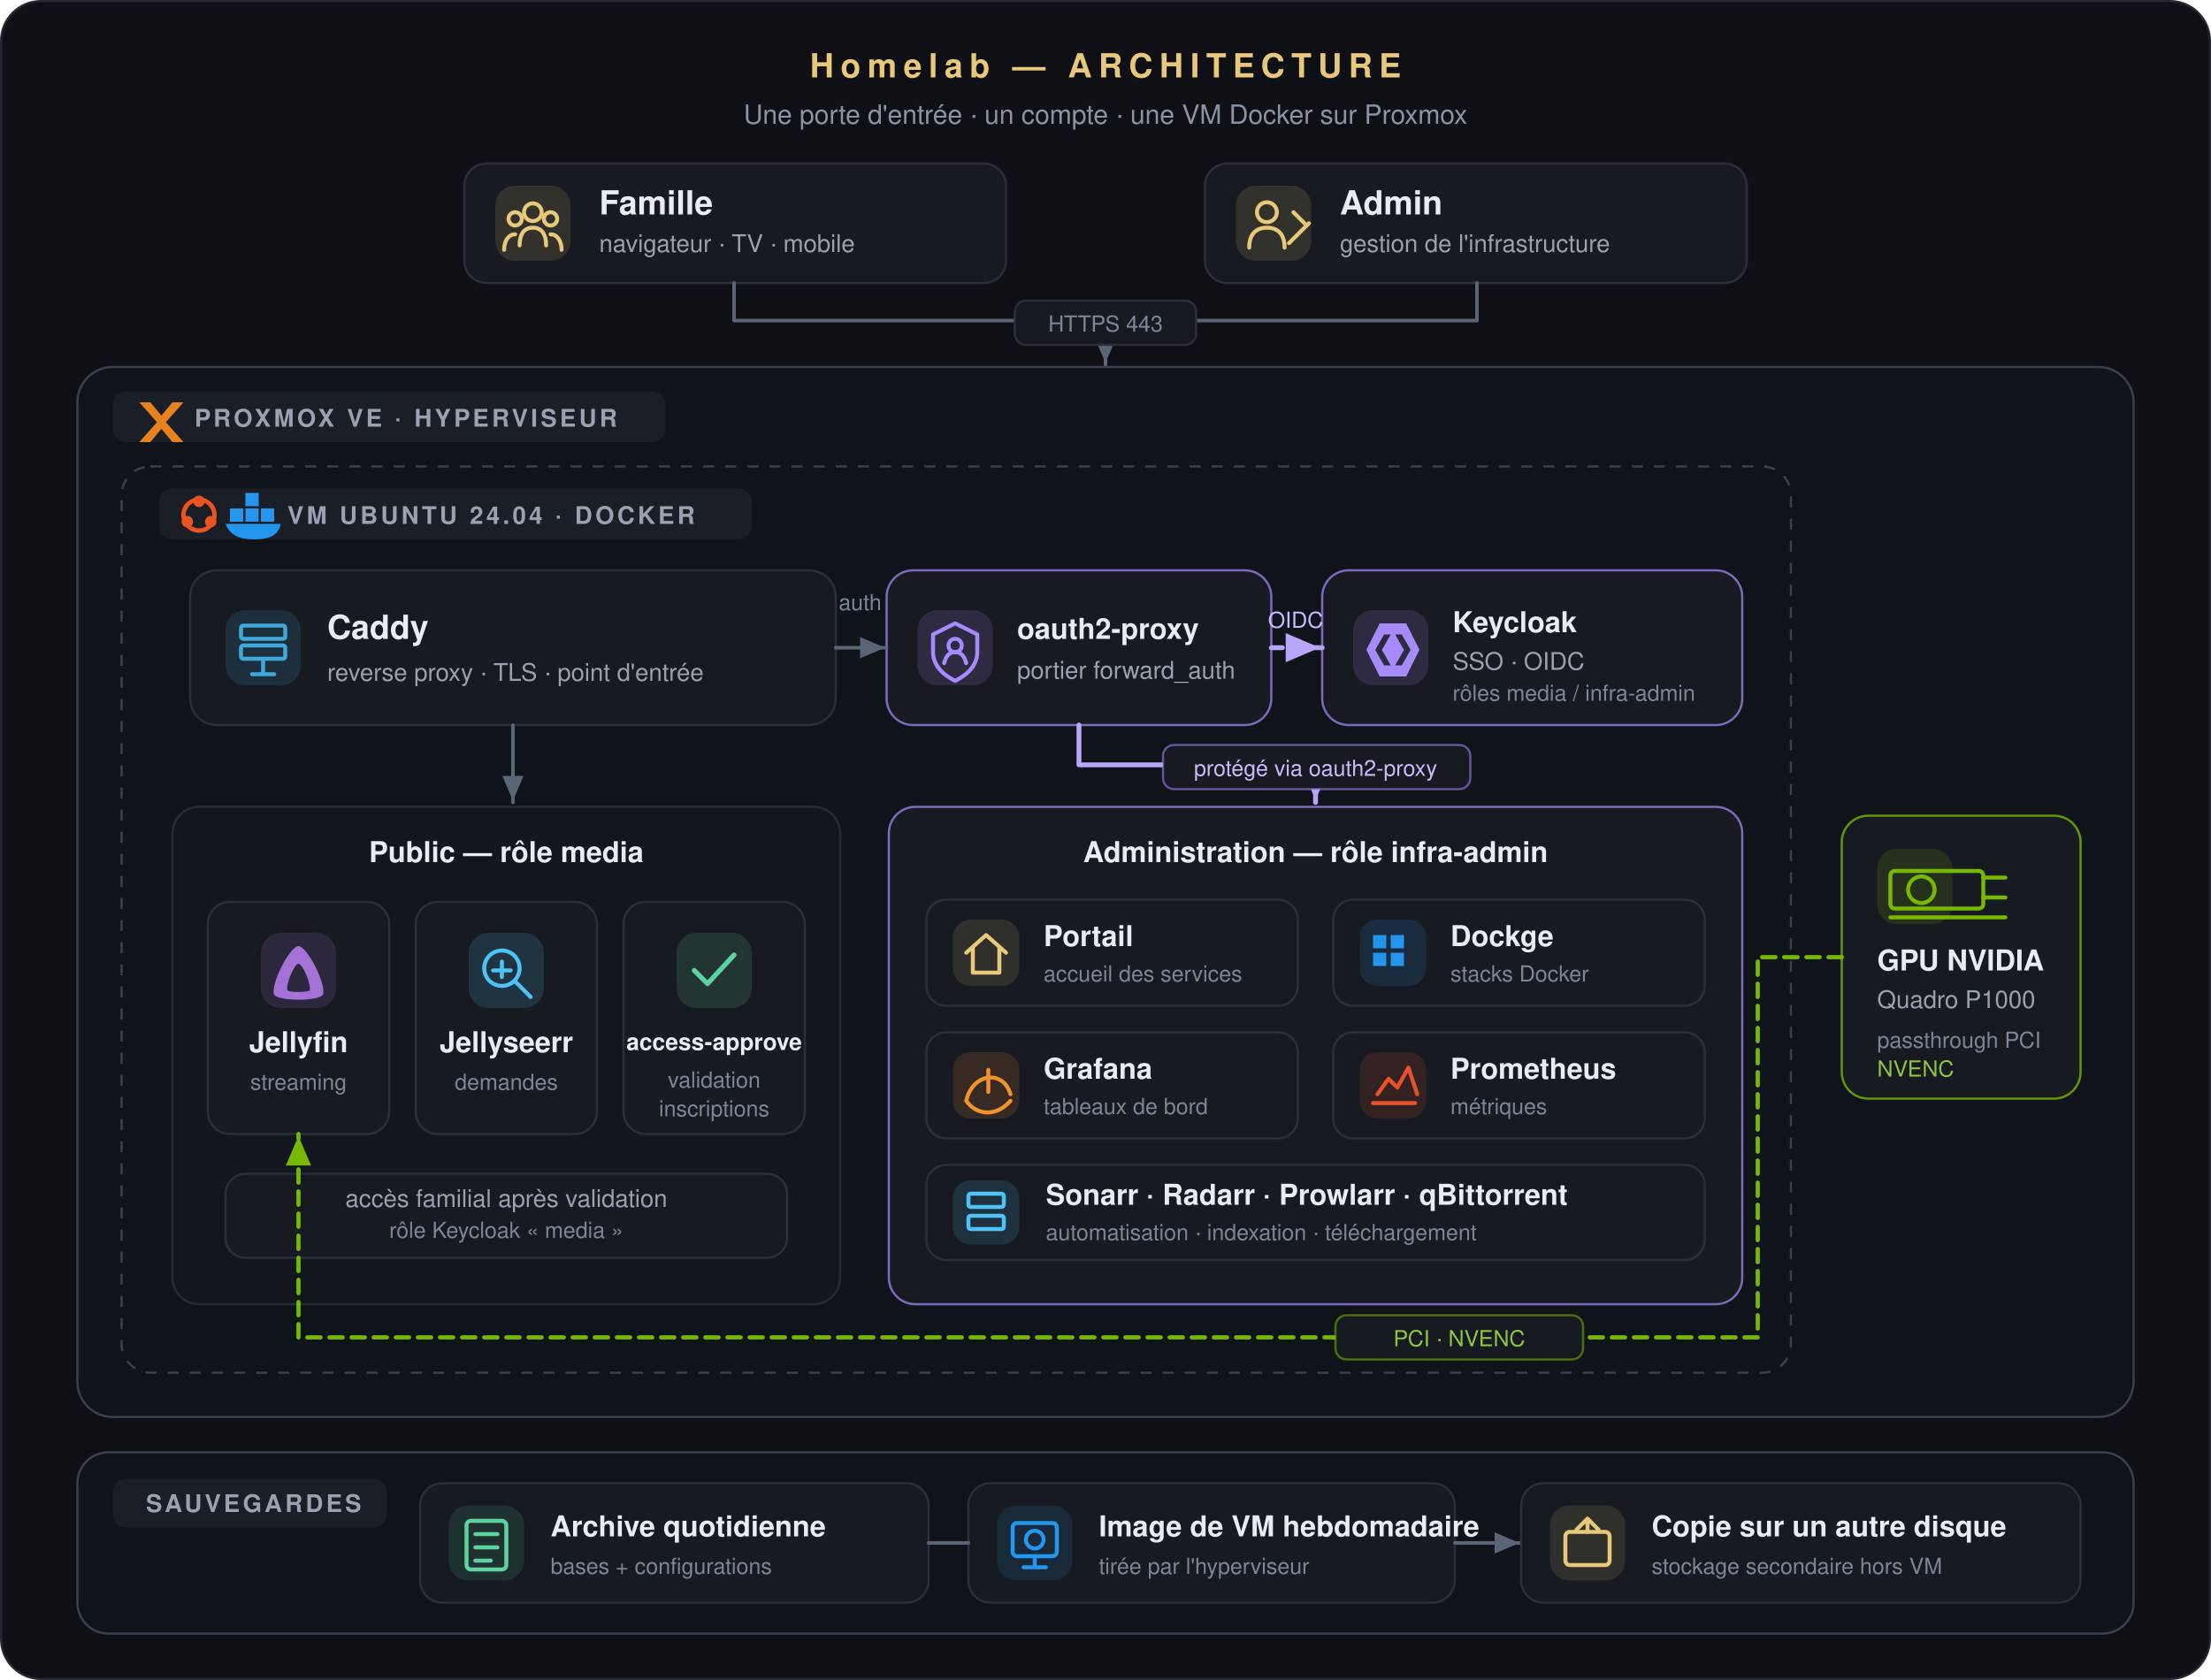
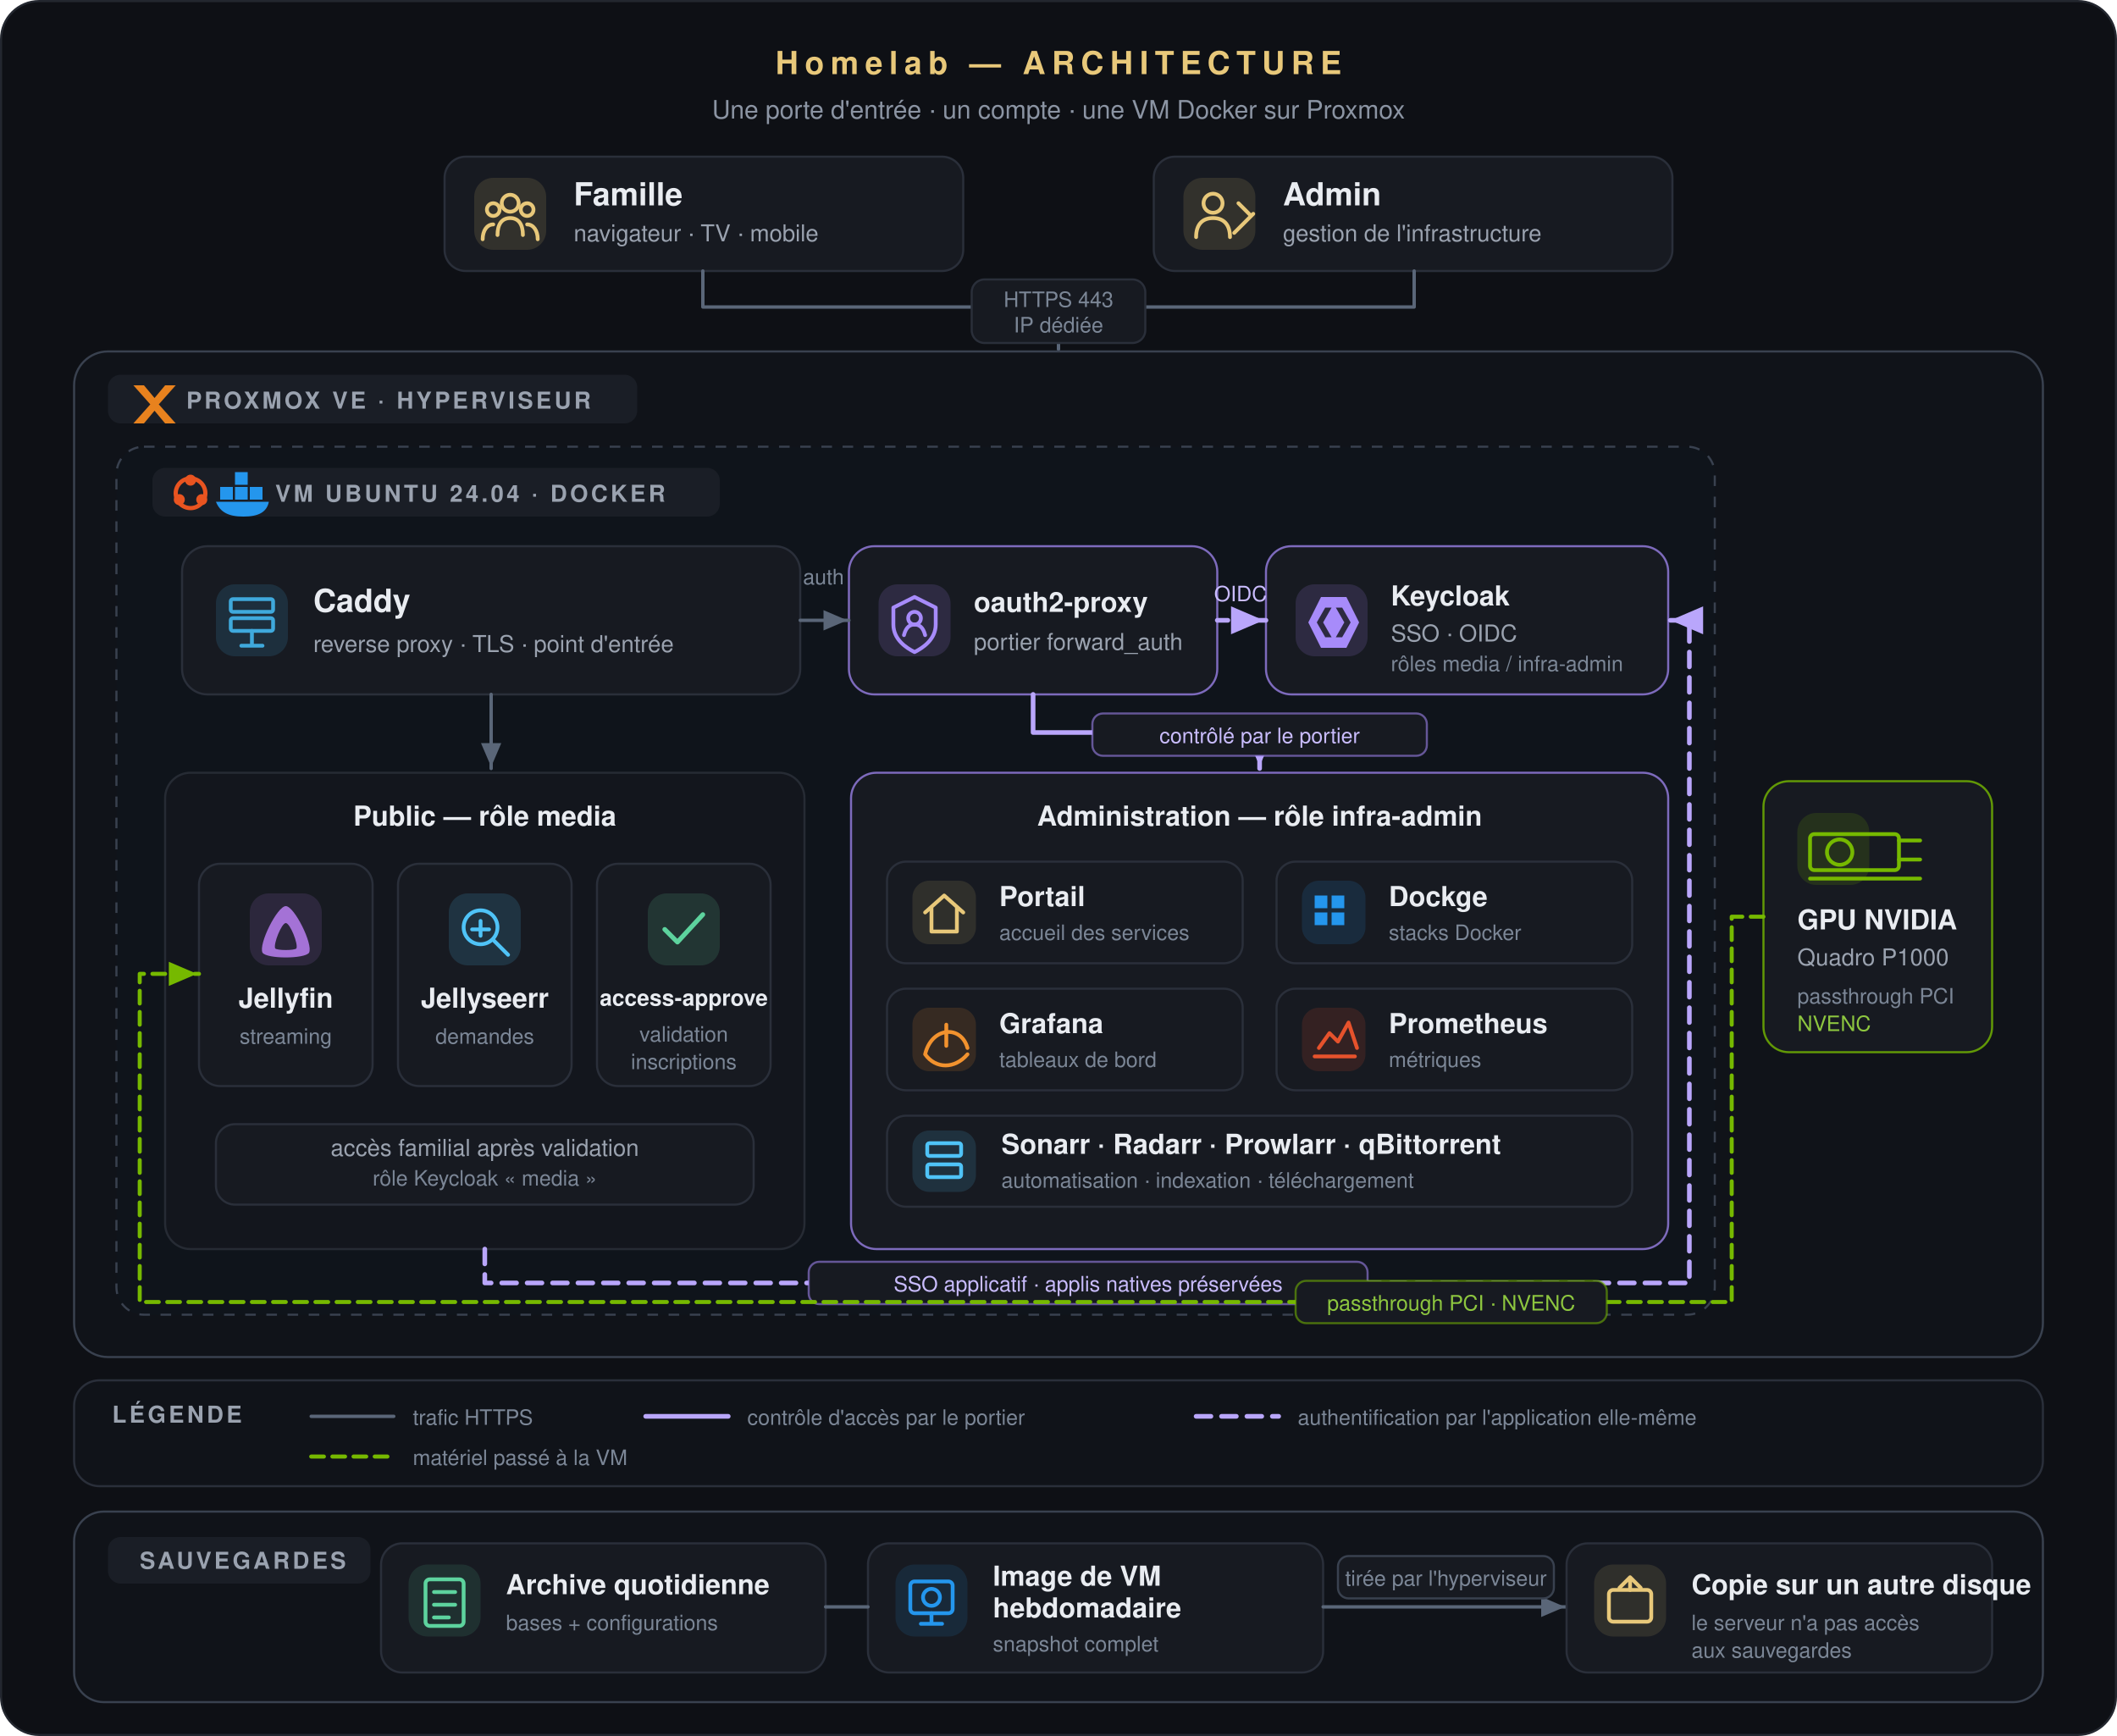
- <svg xmlns="http://www.w3.org/2000/svg" viewBox="0 0 1000 760" font-family="Segoe UI, Helvetica, Arial, sans-serif" role="img" aria-labelledby="title desc">
+ <svg xmlns="http://www.w3.org/2000/svg" viewBox="0 0 1000 820" font-family="Segoe UI, Helvetica, Arial, sans-serif" role="img" aria-labelledby="title desc">
  <defs>
    <style>
      .frame{fill:#0E1015;stroke:#23272F}
      .host{fill:#101319;stroke:#39414F}
      .vm{fill:#0F141B;stroke:#39414F;stroke-dasharray:5 5}
      .card{fill:#171A21;stroke:#2A2F3A}
      .card-soft{fill:#13161D;stroke:#262B34}
      .card-violet{fill:#171A21;stroke:#A78BFA;stroke-opacity:.72}
      .card-green{fill:#171A21;stroke:#76B900;stroke-opacity:.8}
      .chip{fill:#1A1E26}
      .title{fill:#E8C87A;font-size:15px;font-weight:600;letter-spacing:3px}
      .subtitle{fill:#8B94A3;font-size:12px}
      .section{fill:#9AA2AF;font-size:11px;font-weight:600;letter-spacing:1.35px}
      .h1{fill:#E9ECF1;font-size:15px;font-weight:600}
      .h2{fill:#E9ECF1;font-size:13px;font-weight:600}
      .body{fill:#9AA2AF;font-size:11px}
      .small{fill:#7B8696;font-size:10px}
      .line{fill:none;stroke:#5A6678;stroke-width:1.6;stroke-linecap:round;stroke-linejoin:round}
      .auth{fill:none;stroke:#B9A6FB;stroke-width:2.2;stroke-linecap:round;stroke-linejoin:round}
      .gpu{fill:none;stroke:#76B900;stroke-width:1.9;stroke-linecap:round;stroke-linejoin:round}
      .icon{fill:none;stroke-width:1.8;stroke-linecap:round;stroke-linejoin:round}
    </style>
    <marker id="arrow" markerWidth="10" markerHeight="10" refX="7.5" refY="3" orient="auto">
      <path d="M0 0L7 3 0 6Z" fill="#5A6678" />
    </marker>
    <marker id="arrow-violet" markerWidth="10" markerHeight="10" refX="7.5" refY="3" orient="auto">
      <path d="M0 0L7 3 0 6Z" fill="#B9A6FB" />
    </marker>
    <marker id="arrow-green" markerWidth="10" markerHeight="10" refX="7.5" refY="3" orient="auto">
      <path d="M0 0L7 3 0 6Z" fill="#76B900" />
    </marker>
  </defs>
-   <rect x=".5" y=".5" width="999" height="759" rx="18" class="frame" />
+   <rect x=".5" y=".5" width="999" height="819" rx="18" class="frame" />
  <text x="500" y="35" text-anchor="middle" class="title">Homelab — ARCHITECTURE</text>
  <text x="500" y="56" text-anchor="middle" class="subtitle">Une porte d'entrée · un compte · une VM Docker sur Proxmox</text>
  <g transform="translate(210 74)">
    <rect width="245" height="54" rx="10" class="card" />
    <rect x="14" y="10" width="34" height="34" rx="9" fill="#E8C87A" fill-opacity=".13" />
    <g class="icon" stroke="#E8C87A">
      <circle cx="31" cy="22" r="4" />
      <circle cx="23" cy="25" r="3" />
      <circle cx="39" cy="25" r="3" />
      <path d="M25 37c0-5 2-8 6-8s6 3 6 8M18 39c0-4 2-7 5-7m21 7c0-4-2-7-5-7" />
    </g>
    <text x="61" y="23" class="h1">Famille</text>
    <text x="61" y="40" class="body">navigateur · TV · mobile</text>
  </g>
  <g transform="translate(545 74)">
    <rect width="245" height="54" rx="10" class="card" />
    <rect x="14" y="10" width="34" height="34" rx="9" fill="#E8C87A" fill-opacity=".13" />
    <g class="icon" stroke="#E8C87A">
      <circle cx="28" cy="22" r="4.5" />
      <path d="M20 38c0-6 3-9 8-9s8 3 8 9m4-16 6 6m-8 8 9-9" />
    </g>
    <text x="61" y="23" class="h1">Admin</text>
    <text x="61" y="40" class="body">gestion de l'infrastructure</text>
  </g>
  <path d="M332 128v17h168m168-17v17H500v20" class="line" marker-end="url(#arrow)" />
-   <rect x="459" y="136" width="82" height="20" rx="5" class="card" />
-   <text x="500" y="150" text-anchor="middle" class="small">HTTPS 443</text>
+   <rect x="459" y="132" width="82" height="30" rx="6" class="card" />
+   <text x="500" y="145" text-anchor="middle" class="small">HTTPS 443</text>
+   <text x="500" y="157" text-anchor="middle" class="small">IP dédiée</text>
  <rect x="35" y="166" width="930" height="475" rx="16" class="host" />
  <rect x="51" y="177" width="250" height="23" rx="6" class="chip" />
  <g transform="translate(61 181)">
    <path fill="#E8821E" d="M2 1h5l5 6 5-6h5l-8 9 8 9h-5l-5-6-5 6H2l8-9z" />
  </g>
  <text x="88" y="193" class="section">PROXMOX VE · HYPERVISEUR</text>
  <rect x="55" y="211" width="755" height="410" rx="13" class="vm" />
  <rect x="72" y="221" width="268" height="23" rx="6" class="chip" />
  <g transform="translate(82 225)">
    <circle cx="8" cy="8" r="7" fill="none" stroke="#E95420" stroke-width="2" />
    <circle cx="8" cy="1.8" r="2.6" fill="#E95420" />
    <circle cx="2.7" cy="11" r="2.6" fill="#E95420" />
    <circle cx="13.3" cy="11" r="2.6" fill="#E95420" />
    <g transform="translate(22)">
      <rect x="0" y="5" width="6" height="6" fill="#2496ED" />
      <rect x="7" y="5" width="6" height="6" fill="#2496ED" />
      <rect x="14" y="5" width="6" height="6" fill="#2496ED" />
      <rect x="7" y="-2" width="6" height="6" fill="#2496ED" />
      <path d="M-2 12h25c-1 5-5 7-12 7S0 17-2 12z" fill="#2496ED" />
    </g>
  </g>
  <text x="130" y="237" class="section">VM UBUNTU 24.04 · DOCKER</text>
  <g transform="translate(86 258)">
    <rect width="292" height="70" rx="12" class="card" />
    <rect x="16" y="18" width="34" height="34" rx="9" fill="#3FA9DC" fill-opacity=".15" />
    <g class="icon" stroke="#3FA9DC">
      <rect x="23" y="25" width="20" height="6" rx="1" />
      <rect x="23" y="34" width="20" height="6" rx="1" />
      <path d="M28 47h10m-5-7v7" />
    </g>
    <text x="62" y="31" class="h1">Caddy</text>
    <text x="62" y="50" class="body">reverse proxy · TLS · point d'entrée</text>
  </g>
  <g transform="translate(401 258)">
    <rect width="174" height="70" rx="12" class="card-violet" />
    <rect x="14" y="18" width="34" height="34" rx="9" fill="#A78BFA" fill-opacity=".15" />
    <g class="icon" stroke="#A78BFA">
      <path d="M31 24l10 5v8c0 7-6 11-10 13-4-2-10-6-10-13v-8z" />
      <circle cx="31" cy="34" r="3" />
      <path d="M26 42c1-4 3-5 5-5s4 1 5 5" />
    </g>
    <text x="59" y="31" class="h2">oauth2-proxy</text>
    <text x="59" y="49" class="body">portier forward_auth</text>
  </g>
  <g transform="translate(598 258)">
    <rect width="190" height="70" rx="12" class="card-violet" />
    <rect x="14" y="18" width="34" height="34" rx="9" fill="#A78BFA" fill-opacity=".15" />
    <g transform="translate(20 24)">
      <path fill="#A78BFA" d="M18 0H6L0 12l6 12h12l6-12zm-2 5 4 7-4 7h-3l4-7-4-7zM8 5h3l-4 7 4 7H8l-4-7z" />
    </g>
    <text x="59" y="28" class="h2">Keycloak</text>
    <text x="59" y="45" class="body">SSO · OIDC</text>
    <text x="59" y="59" class="small">rôles media / infra-admin</text>
  </g>
  <line x1="378" y1="293" x2="401" y2="293" class="line" marker-end="url(#arrow)" />
  <text x="389" y="276" text-anchor="middle" class="small">auth</text>
  <line x1="575" y1="293" x2="598" y2="293" class="auth" stroke-dasharray="5 4" marker-end="url(#arrow-violet)" />
  <text x="586" y="284" text-anchor="middle" fill="#C9BCFD" font-size="10">OIDC</text>
  <rect x="78" y="365" width="302" height="225" rx="12" class="card-soft" />
  <text x="229" y="390" text-anchor="middle" class="h2">Public — rôle media</text>
  <line x1="232" y1="328" x2="232" y2="363" class="line" marker-end="url(#arrow)" />
  <g transform="translate(94 408)">
    <rect width="82" height="105" rx="10" class="card" />
    <rect x="24" y="14" width="34" height="34" rx="9" fill="#A472D6" fill-opacity=".15" />
    <path fill="#A472D6" d="M41 20c-4 0-13 18-11 22 2 3 20 3 22 0 2-4-7-22-11-22zm0 8c2 0 6 10 5 12-1 1-9 1-10 0-1-2 3-12 5-12z" />
    <text x="41" y="68" text-anchor="middle" class="h2">Jellyfin</text>
    <text x="41" y="85" text-anchor="middle" class="small">streaming</text>
  </g>
  <g transform="translate(188 408)">
    <rect width="82" height="105" rx="10" class="card" />
    <rect x="24" y="14" width="34" height="34" rx="9" fill="#4FC3F7" fill-opacity=".15" />
    <g class="icon" stroke="#4FC3F7">
      <circle cx="39" cy="30" r="8" />
      <path d="M45 36l7 7m-13-16v7m-4-3h8" />
    </g>
    <text x="41" y="68" text-anchor="middle" class="h2">Jellyseerr</text>
    <text x="41" y="85" text-anchor="middle" class="small">demandes</text>
  </g>
  <g transform="translate(282 408)">
    <rect width="82" height="105" rx="10" class="card" />
    <rect x="24" y="14" width="34" height="34" rx="9" fill="#5DD39E" fill-opacity=".15" />
    <path d="M32 31l6 6 12-13" fill="none" stroke="#5DD39E" stroke-width="2.2" stroke-linecap="round" stroke-linejoin="round" />
    <text x="41" y="67" text-anchor="middle" fill="#E9ECF1" font-size="10.5" font-weight="600">access-approve</text>
    <text x="41" y="84" text-anchor="middle" class="small">validation</text>
    <text x="41" y="97" text-anchor="middle" class="small">inscriptions</text>
  </g>
  <rect x="102" y="531" width="254" height="38" rx="9" class="card" />
  <text x="229" y="546" text-anchor="middle" class="body">accès familial après validation</text>
  <text x="229" y="560" text-anchor="middle" class="small">rôle Keycloak « media »</text>
  <rect x="402" y="365" width="386" height="225" rx="12" class="card-violet" />
  <text x="595" y="390" text-anchor="middle" class="h2">Administration — rôle infra-admin</text>
  <path d="M488 328v18h107v17" class="auth" marker-end="url(#arrow-violet)" />
-   <rect x="526" y="337" width="139" height="20" rx="5" fill="#171A21" stroke="#A78BFA" stroke-opacity=".55" />
-   <text x="595" y="351" text-anchor="middle" fill="#C9BCFD" font-size="10">protégé via oauth2-proxy</text>
+   <rect x="516" y="337" width="158" height="20" rx="5" fill="#171A21" stroke="#A78BFA" stroke-opacity=".55" />
+   <text x="595" y="351" text-anchor="middle" fill="#C9BCFD" font-size="10">contrôlé par le portier</text>
  <g transform="translate(419 407)">
    <rect width="168" height="48" rx="9" class="card" />
    <rect x="12" y="9" width="30" height="30" rx="8" fill="#E8C87A" fill-opacity=".12" />
    <g class="icon" stroke="#E8C87A">
      <path d="M18 24l9-8 9 8m-15-2v11h12V22" />
    </g>
    <text x="53" y="21" class="h2">Portail</text>
    <text x="53" y="37" class="small">accueil des services</text>
  </g>
  <g transform="translate(603 407)">
    <rect width="168" height="48" rx="9" class="card" />
    <rect x="12" y="9" width="30" height="30" rx="8" fill="#2496ED" fill-opacity=".14" />
    <g fill="#2496ED">
      <rect x="18" y="16" width="6" height="6" />
      <rect x="26" y="16" width="6" height="6" />
      <rect x="18" y="24" width="6" height="6" />
      <rect x="26" y="24" width="6" height="6" />
    </g>
    <text x="53" y="21" class="h2">Dockge</text>
    <text x="53" y="37" class="small">stacks Docker</text>
  </g>
  <g transform="translate(419 467)">
    <rect width="168" height="48" rx="9" class="card" />
    <rect x="12" y="9" width="30" height="30" rx="8" fill="#F2922E" fill-opacity=".14" />
    <g class="icon" stroke="#F2922E">
      <path d="M18 31c3-13 17-14 20-3M18 31c5 7 14 7 20 0M28 17v10" />
    </g>
    <text x="53" y="21" class="h2">Grafana</text>
    <text x="53" y="37" class="small">tableaux de bord</text>
  </g>
  <g transform="translate(603 467)">
    <rect width="168" height="48" rx="9" class="card" />
    <rect x="12" y="9" width="30" height="30" rx="8" fill="#E6522C" fill-opacity=".14" />
    <path d="M18 32h19M20 28l5-7 4 4 5-9 4 12" fill="none" stroke="#E6522C" stroke-width="1.8" stroke-linecap="round" stroke-linejoin="round" />
    <text x="53" y="21" class="h2">Prometheus</text>
    <text x="53" y="37" class="small">métriques</text>
  </g>
  <rect x="419" y="527" width="352" height="43" rx="9" class="card" />
  <rect x="431" y="534" width="30" height="29" rx="8" fill="#4FC3F7" fill-opacity=".14" />
  <g class="icon" stroke="#4FC3F7">
    <rect x="438" y="540" width="16" height="6" rx="1" />
    <rect x="438" y="550" width="16" height="6" rx="1" />
  </g>
  <text x="473" y="545" class="h2">Sonarr · Radarr · Prowlarr · qBittorrent</text>
  <text x="473" y="561" class="small">automatisation · indexation · téléchargement</text>
  <g transform="translate(833 369)">
    <rect width="108" height="128" rx="12" class="card-green" />
    <rect x="16" y="15" width="34" height="34" rx="9" fill="#76B900" fill-opacity=".15" />
    <g class="icon" stroke="#76B900">
      <rect x="22" y="25" width="42" height="17" rx="2" />
      <circle cx="36" cy="33.5" r="6" />
      <path d="M64 28h10m-10 9h10m-52 9h52" />
    </g>
    <text x="16" y="70" class="h2">GPU NVIDIA</text>
    <text x="16" y="87" class="body">Quadro P1000</text>
    <text x="16" y="105" class="small">passthrough PCI</text>
    <text x="16" y="118" fill="#8DC63F" font-size="10">NVENC</text>
  </g>
-   <path d="M833 433h-38v172H135v-92" class="gpu" stroke-dasharray="6 4" marker-end="url(#arrow-green)" />
-   <rect x="604" y="595" width="112" height="20" rx="5" fill="#171A21" stroke="#76B900" stroke-opacity=".55" />
-   <text x="660" y="609" text-anchor="middle" fill="#8DC63F" font-size="10">PCI · NVENC</text>
-   <rect x="35" y="657" width="930" height="82" rx="14" fill="#101319" stroke="#39414F" />
-   <rect x="51" y="669" width="124" height="22" rx="6" class="chip" />
-   <text x="66" y="684" class="section">SAUVEGARDES</text>
-   <g transform="translate(190 671)">
-     <rect width="230" height="54" rx="10" class="card" />
+   <path d="M229 590v16h569V293h-10" class="auth" stroke-dasharray="7 5" marker-end="url(#arrow-violet)" />
+   <rect x="382" y="596" width="264" height="20" rx="5" fill="#171A21" stroke="#A78BFA" stroke-opacity=".55" />
+   <text x="514" y="610" text-anchor="middle" fill="#C9BCFD" font-size="10">SSO applicatif · applis natives préservées</text>
+   <path d="M833 433h-15v182H66V460h28" class="gpu" stroke-dasharray="6 4" marker-end="url(#arrow-green)" />
+   <rect x="612" y="605" width="147" height="20" rx="5" fill="#171A21" stroke="#76B900" stroke-opacity=".55" />
+   <text x="685.5" y="619" text-anchor="middle" fill="#8DC63F" font-size="10">passthrough PCI · NVENC</text>
+   <g transform="translate(35 652)">
+     <rect width="930" height="50" rx="12" fill="#101319" stroke="#2A2F3A" />
+     <text x="18" y="20" class="section">LÉGENDE</text>
+     <line x1="112" y1="17" x2="151" y2="17" class="line" />
+     <text x="160" y="21" class="small">trafic HTTPS</text>
+     <line x1="270" y1="17" x2="309" y2="17" class="auth" />
+     <text x="318" y="21" class="small">contrôle d'accès par le portier</text>
+     <line x1="530" y1="17" x2="569" y2="17" class="auth" stroke-dasharray="7 5" />
+     <text x="578" y="21" class="small">authentification par l'application elle-même</text>
+     <line x1="112" y1="36" x2="151" y2="36" class="gpu" stroke-dasharray="6 4" />
+     <text x="160" y="40" class="small">matériel passé à la VM</text>
+   </g>
+   <rect x="35" y="714" width="930" height="90" rx="14" fill="#101319" stroke="#39414F" />
+   <rect x="51" y="726" width="124" height="22" rx="6" class="chip" />
+   <text x="66" y="741" class="section">SAUVEGARDES</text>
+   <g transform="translate(180 729)">
+     <rect width="210" height="61" rx="10" class="card" />
    <rect x="13" y="10" width="34" height="34" rx="9" fill="#5DD39E" fill-opacity=".12" />
    <g class="icon" stroke="#5DD39E">
      <rect x="21" y="17" width="18" height="22" rx="2" />
      <path d="M25 23h10m-10 6h10m-10 6h7" />
    </g>
    <text x="59" y="24" class="h2">Archive quotidienne</text>
    <text x="59" y="41" class="small">bases + configurations</text>
  </g>
-   <g transform="translate(438 671)">
-     <rect width="220" height="54" rx="10" class="card" />
+   <g transform="translate(410 729)">
+     <rect width="215" height="61" rx="10" class="card" />
    <rect x="13" y="10" width="34" height="34" rx="9" fill="#2496ED" fill-opacity=".12" />
    <g class="icon" stroke="#2496ED">
      <rect x="20" y="18" width="20" height="15" rx="2" />
      <circle cx="30" cy="25.5" r="4" />
      <path d="M25 38h10m-5-5v5" />
    </g>
-     <text x="59" y="24" class="h2">Image de VM hebdomadaire</text>
-     <text x="59" y="41" class="small">tirée par l'hyperviseur</text>
-   </g>
-   <path d="M420 698h18m220 0h30" class="line" marker-end="url(#arrow)" />
-   <g transform="translate(688 671)">
-     <rect width="253" height="54" rx="10" class="card" />
+     <text x="59" y="20" class="h2">Image de VM</text>
+     <text x="59" y="35" class="h2">hebdomadaire</text>
+     <text x="59" y="51" class="small">snapshot complet</text>
+   </g>
+   <path d="M390 759h20m215 0h115" class="line" marker-end="url(#arrow)" />
+   <rect x="632" y="735" width="102" height="20" rx="5" fill="#171A21" stroke="#39414F" />
+   <text x="683" y="749" text-anchor="middle" class="small">tirée par l'hyperviseur</text>
+   <g transform="translate(740 729)">
+     <rect width="201" height="61" rx="10" class="card" />
    <rect x="13" y="10" width="34" height="34" rx="9" fill="#E8C87A" fill-opacity=".12" />
    <g class="icon" stroke="#E8C87A">
      <rect x="20" y="22" width="20" height="15" rx="2" />
      <path d="M30 22v-6m-5 5 5-5 5 5" />
    </g>
    <text x="59" y="24" class="h2">Copie sur un autre disque</text>
-     <text x="59" y="41" class="small">stockage secondaire hors VM</text>
+     <text x="59" y="41" class="small">le serveur n'a pas accès</text>
+     <text x="59" y="54" class="small">aux sauvegardes</text>
  </g>
</svg>
